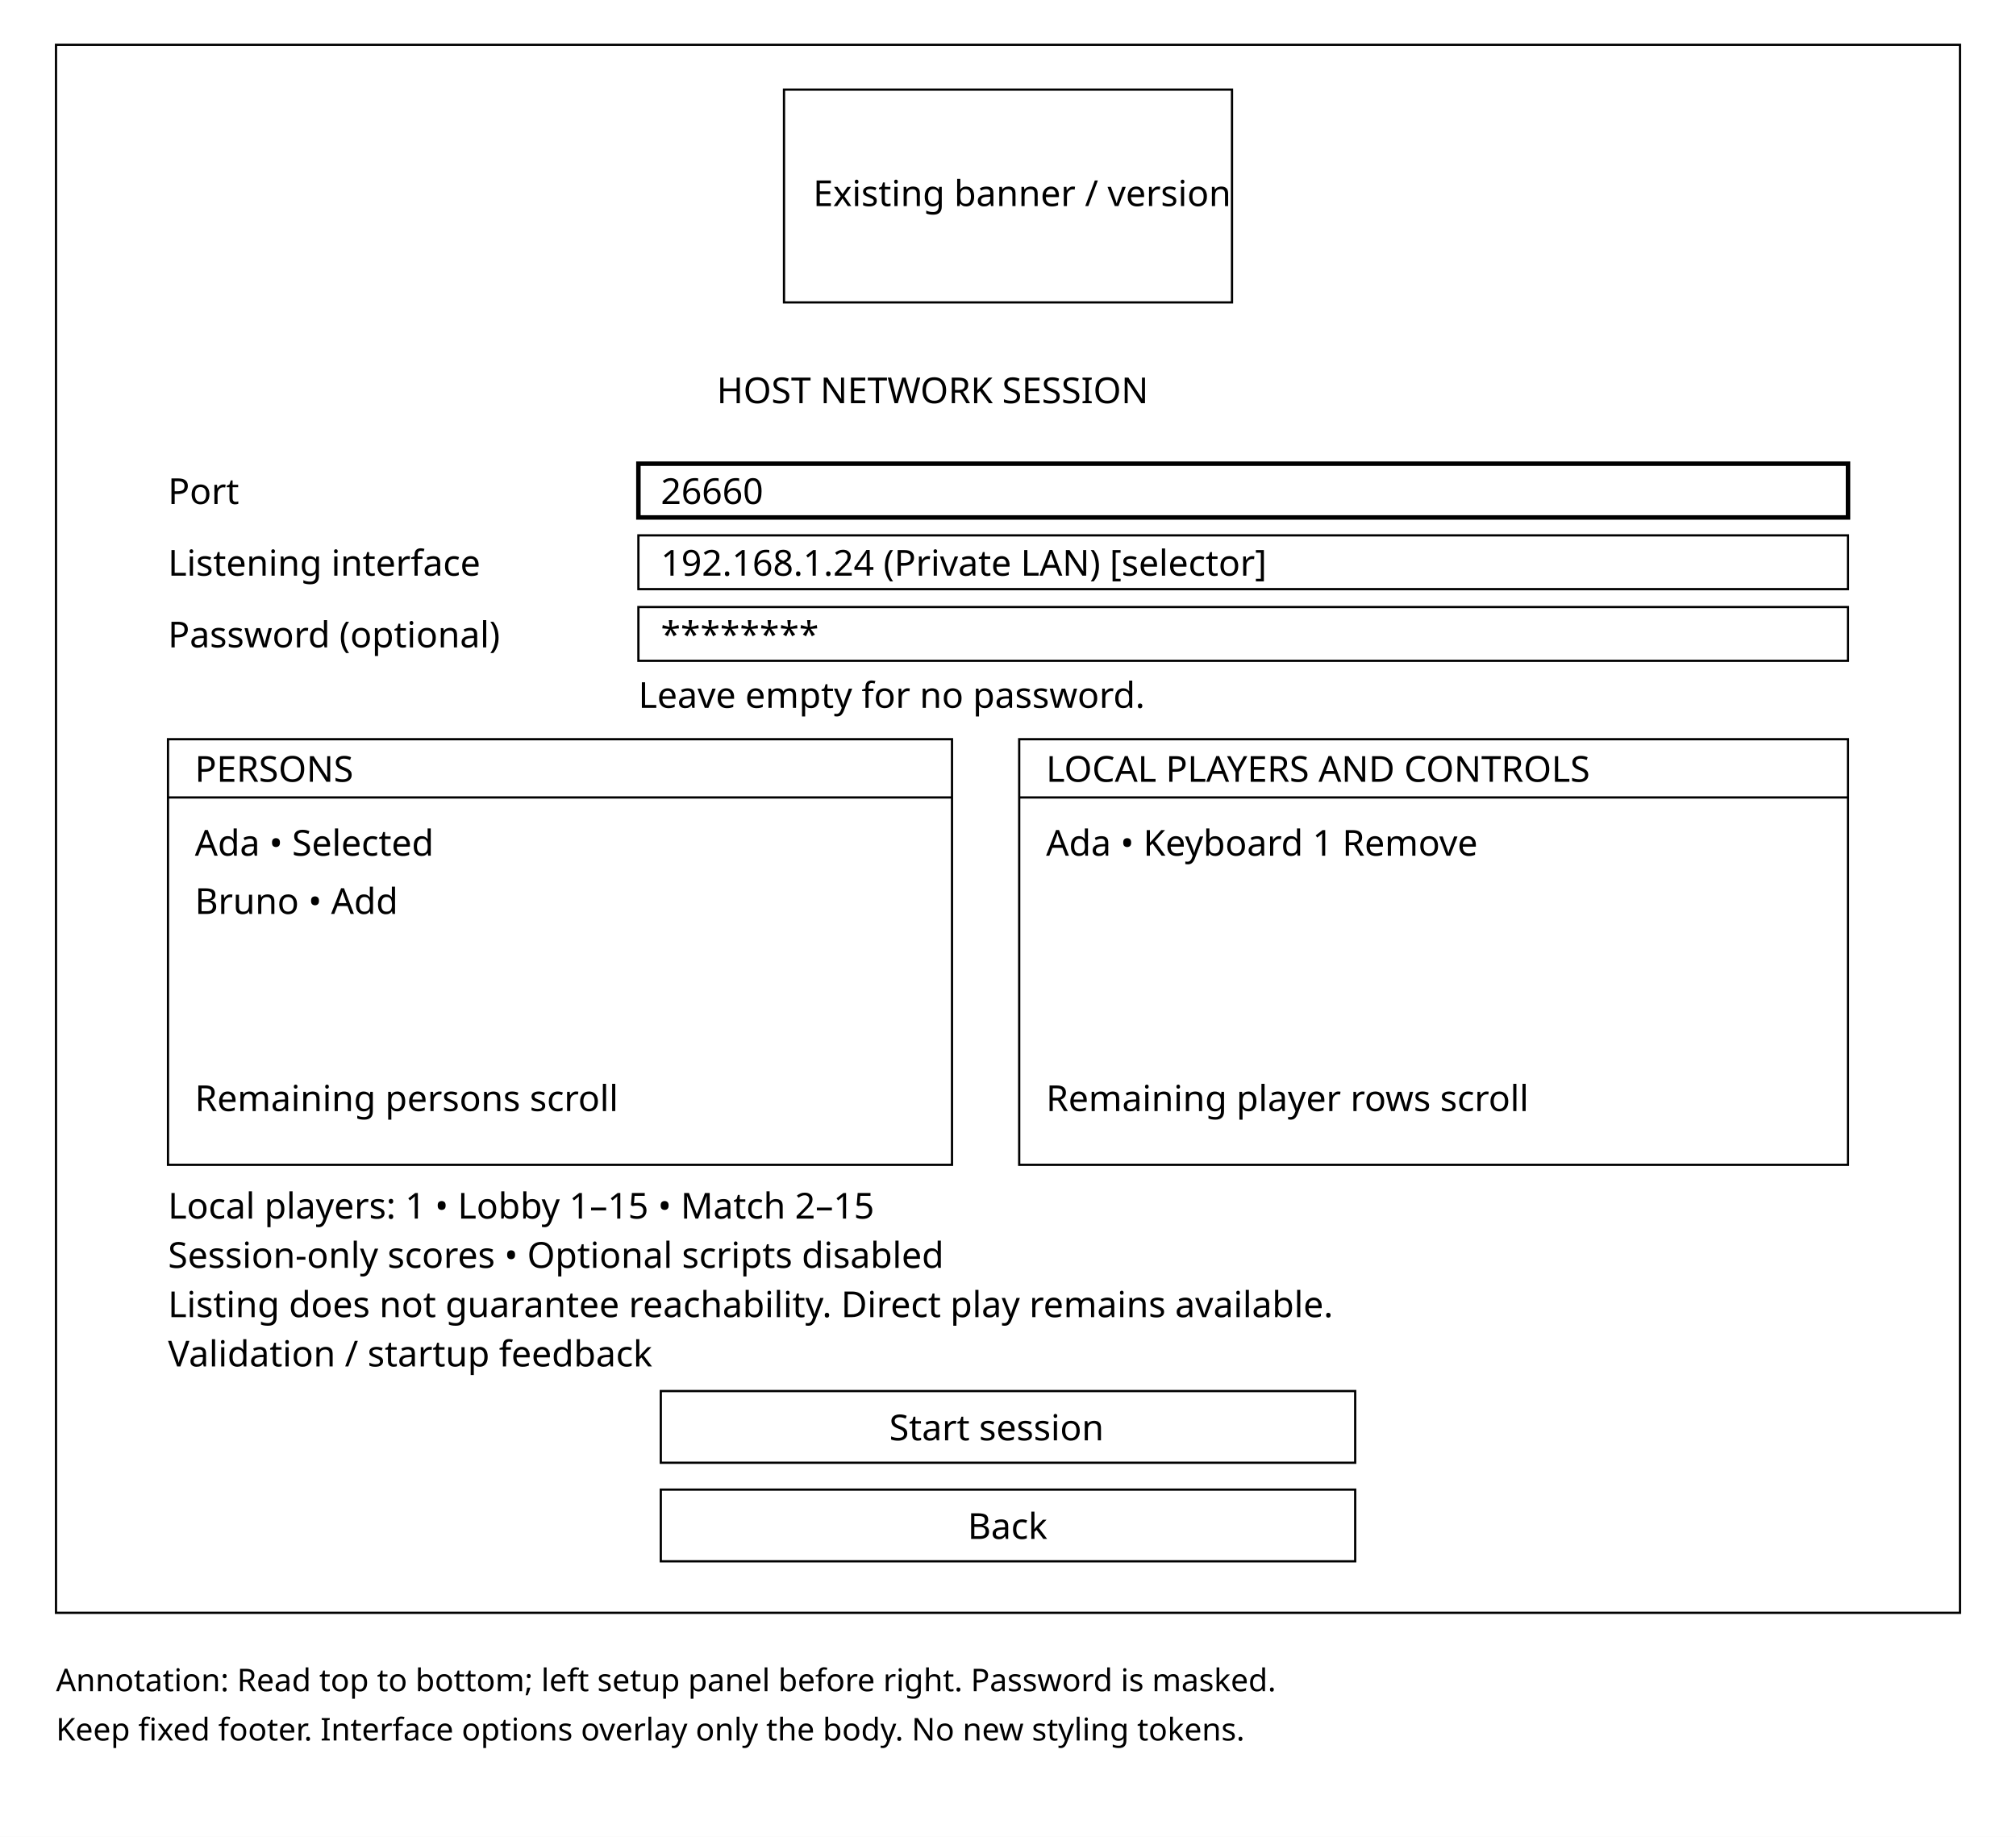
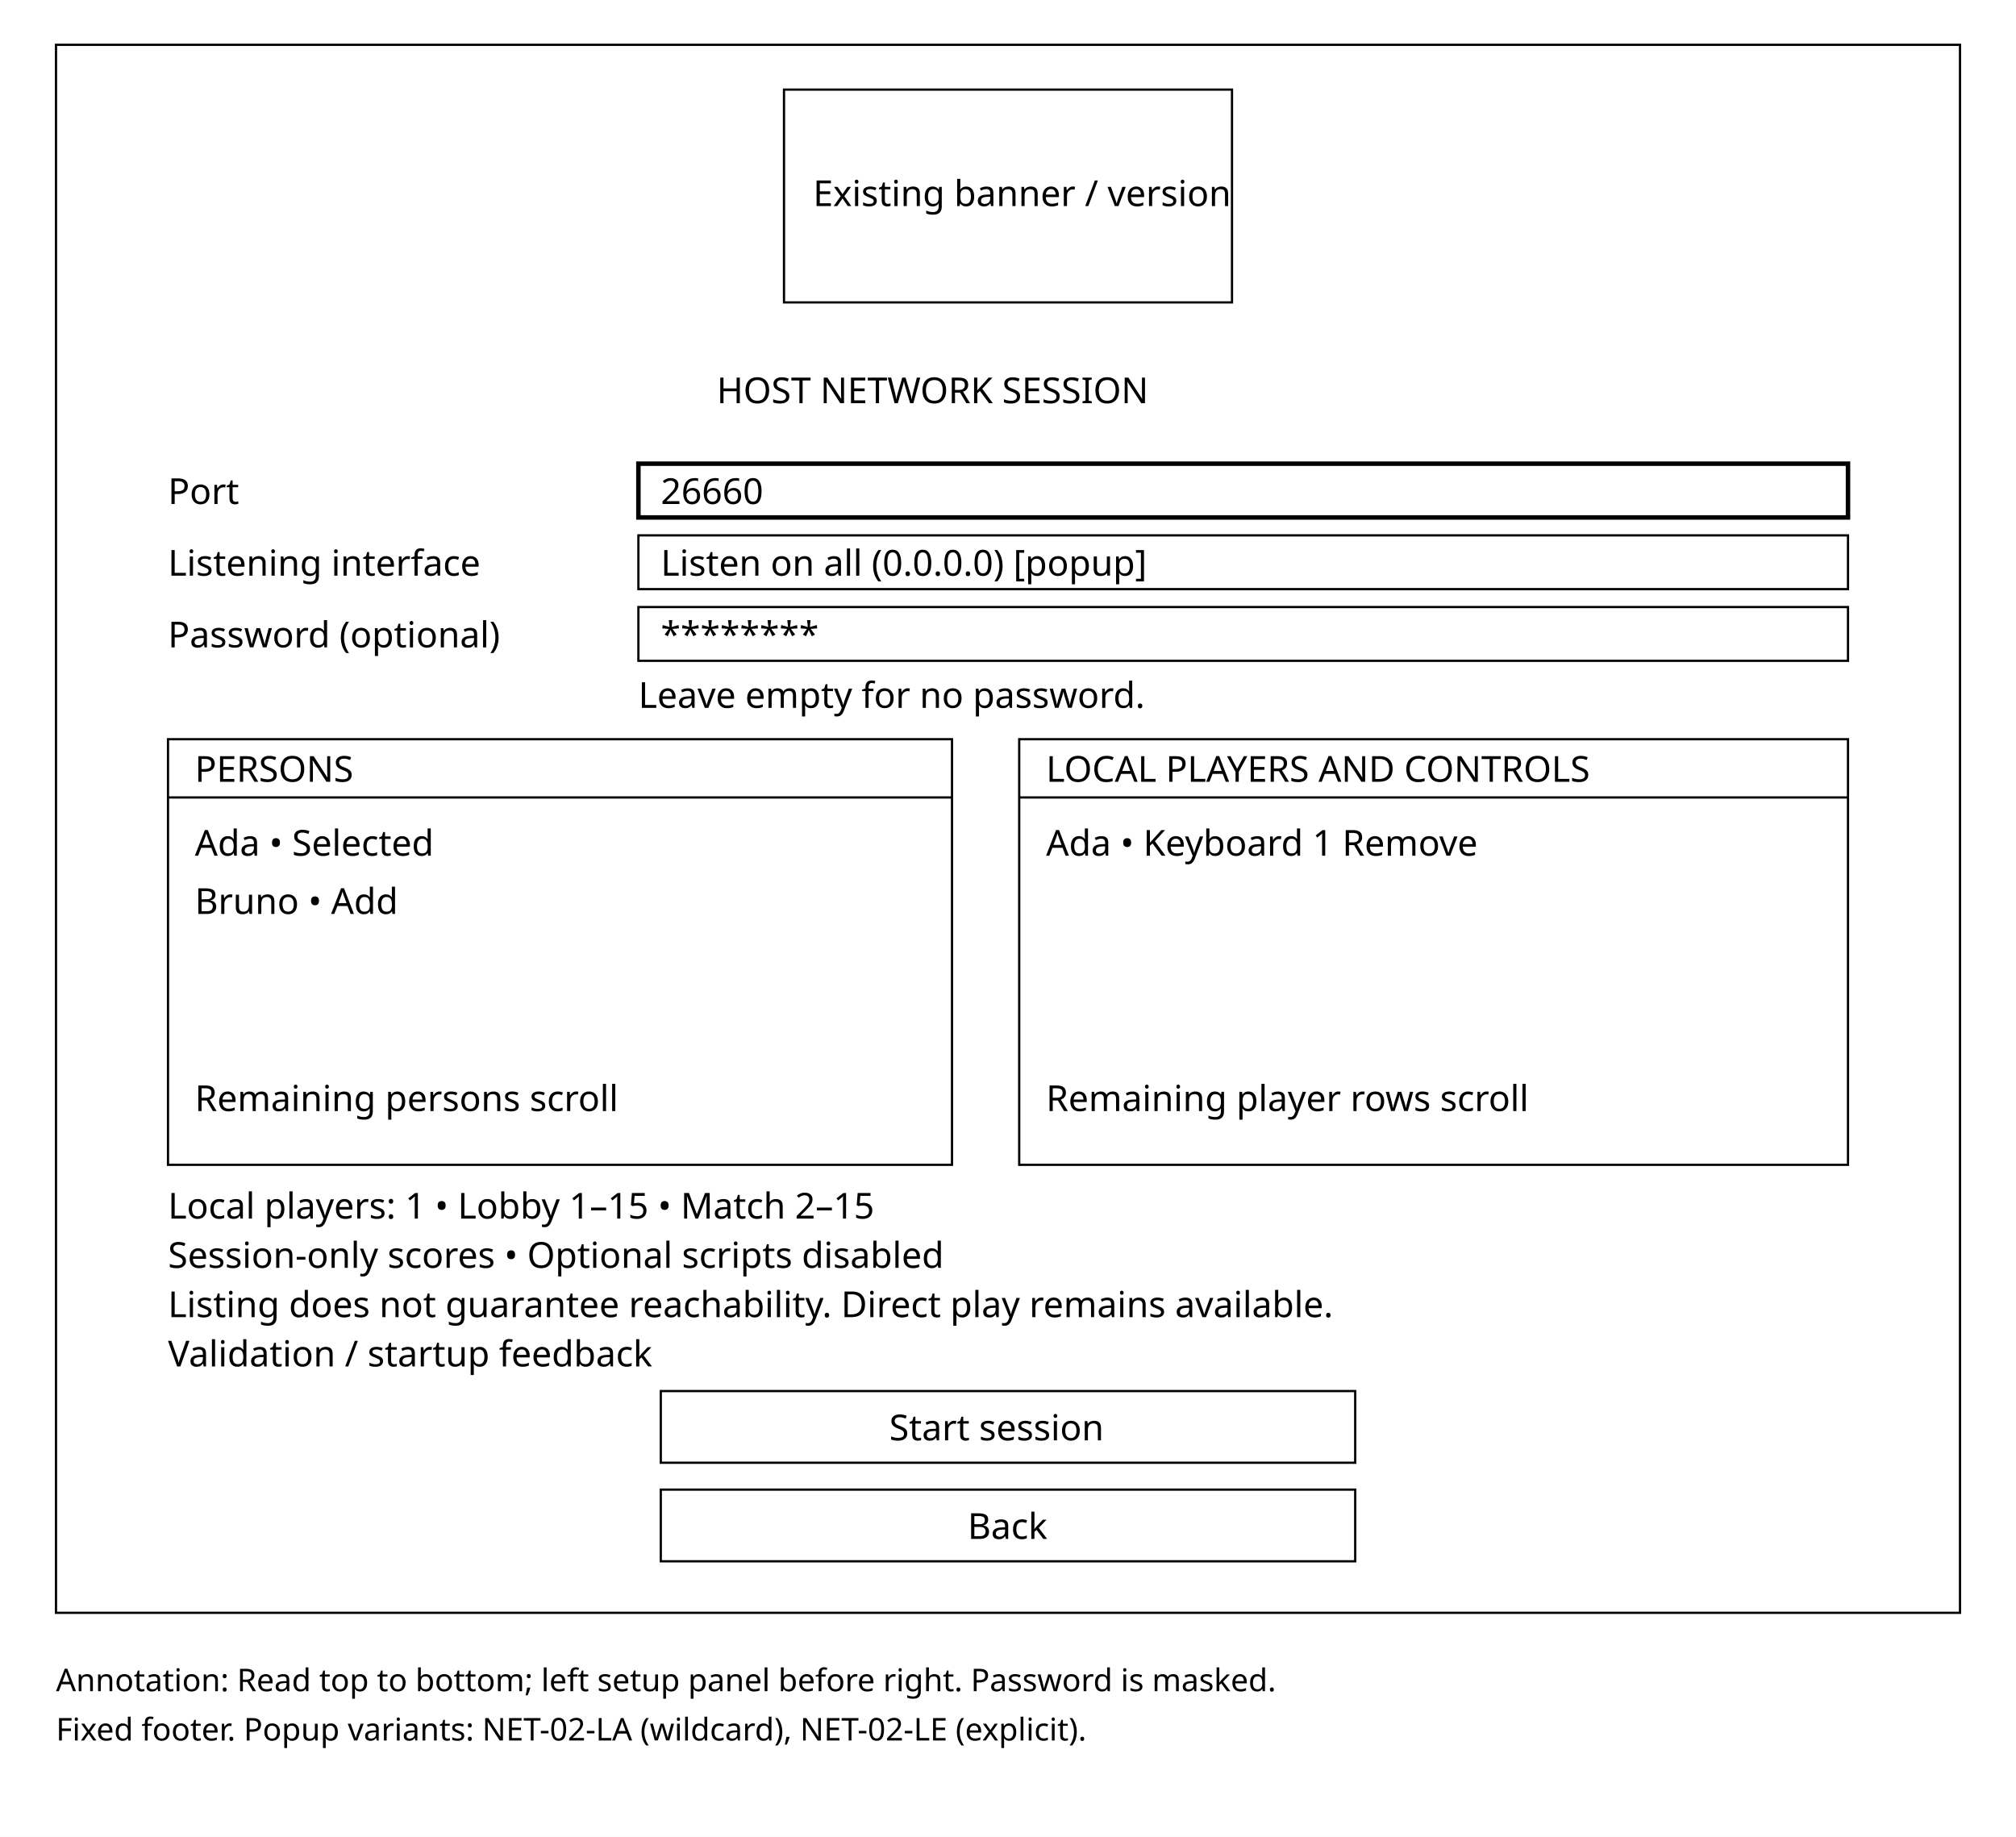
<svg xmlns="http://www.w3.org/2000/svg" width="900" height="820" viewBox="0 0 900 820">
  <rect width="900" height="820" fill="white" />
  <g fill="none" stroke="black">
    <rect x="25" y="20" width="850" height="700" />
    <rect x="350" y="40" width="200" height="95" />
    <rect x="285" y="207" width="540" height="24" stroke-width="2" />
    <rect x="285" y="239" width="540" height="24" />
    <rect x="285" y="271" width="540" height="24" />
    <rect x="75" y="330" width="350" height="190" />
    <rect x="455" y="330" width="370" height="190" />
    <path d="M75 356H425 M455 356H825" />
    <rect x="295" y="621" width="310" height="32" />
    <rect x="295" y="665" width="310" height="32" />
  </g>
  <g fill="black" font-family="sans-serif" font-size="16">
    <text x="363" y="92">Existing banner / version</text>
    <text x="320" y="180">HOST NETWORK SESSION</text>
    <text x="75" y="225">Port</text>
    <text x="295" y="225">26660</text>
    <text x="75" y="257">Listening interface</text>
-     <text x="295" y="257">192.168.1.24 (Private LAN) [selector]</text>
+     <text x="295" y="257">Listen on all (0.0.0.0) [popup]</text>
    <text x="75" y="289">Password (optional)</text>
    <text x="295" y="289">********</text>
    <text x="285" y="316">Leave empty for no password.</text>
    <text x="87" y="349">PERSONS</text>
    <text x="467" y="349">LOCAL PLAYERS AND CONTROLS</text>
    <text x="87" y="382">Ada • Selected</text>
    <text x="467" y="382">Ada • Keyboard 1       Remove</text>
    <text x="87" y="408">Bruno • Add</text>
    <text x="87" y="496">Remaining persons scroll</text>
    <text x="467" y="496">Remaining player rows scroll</text>
    <text x="75" y="544">Local players: 1 • Lobby 1–15 • Match 2–15</text>
    <text x="75" y="566">Session-only scores • Optional scripts disabled</text>
    <text x="75" y="588">Listing does not guarantee reachability. Direct play remains available.</text>
    <text x="75" y="610">Validation / startup feedback</text>
    <text x="397" y="643">Start session</text>
    <text x="432" y="687">Back</text>
  </g>
  <g font-family="sans-serif" font-size="14">
    <text x="25" y="755">Annotation: Read top to bottom; left setup panel before right. Password is masked.</text>
-     <text x="25" y="777">Keep fixed footer. Interface options overlay only the body. No new styling tokens.</text>
+     <text x="25" y="777">Fixed footer. Popup variants: NET-02-LA (wildcard), NET-02-LE (explicit).</text>
  </g>
</svg>
